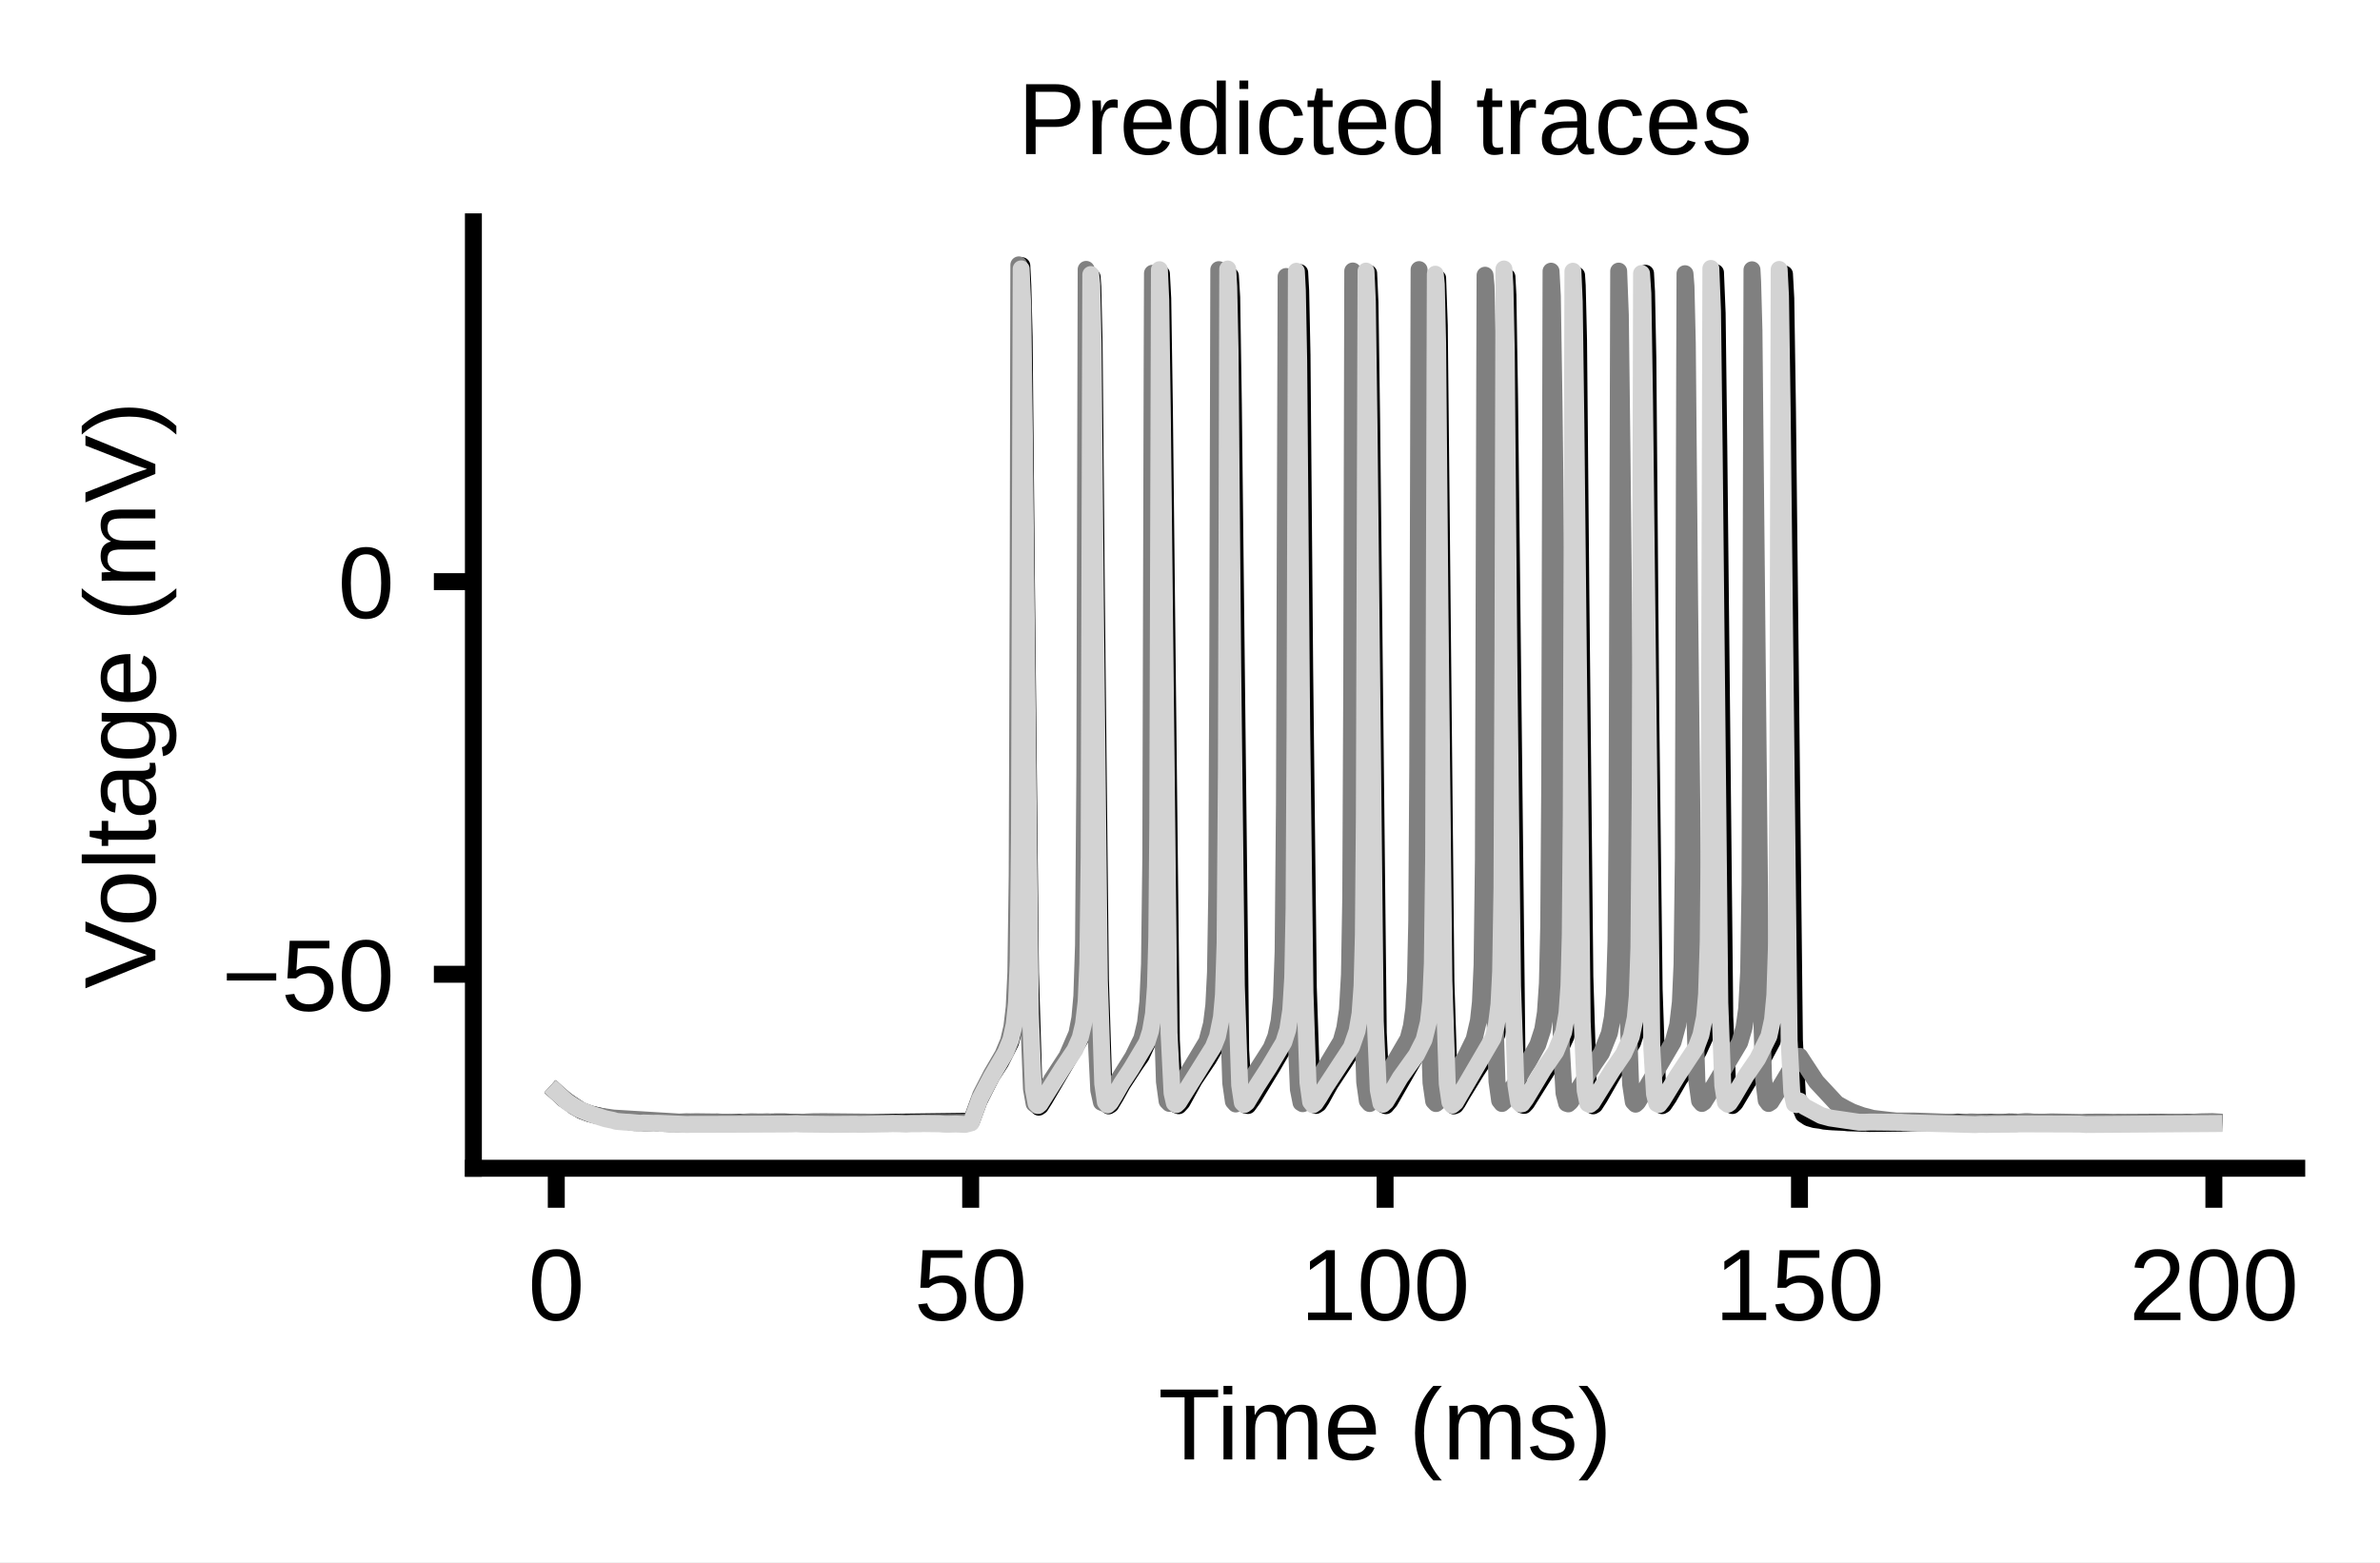
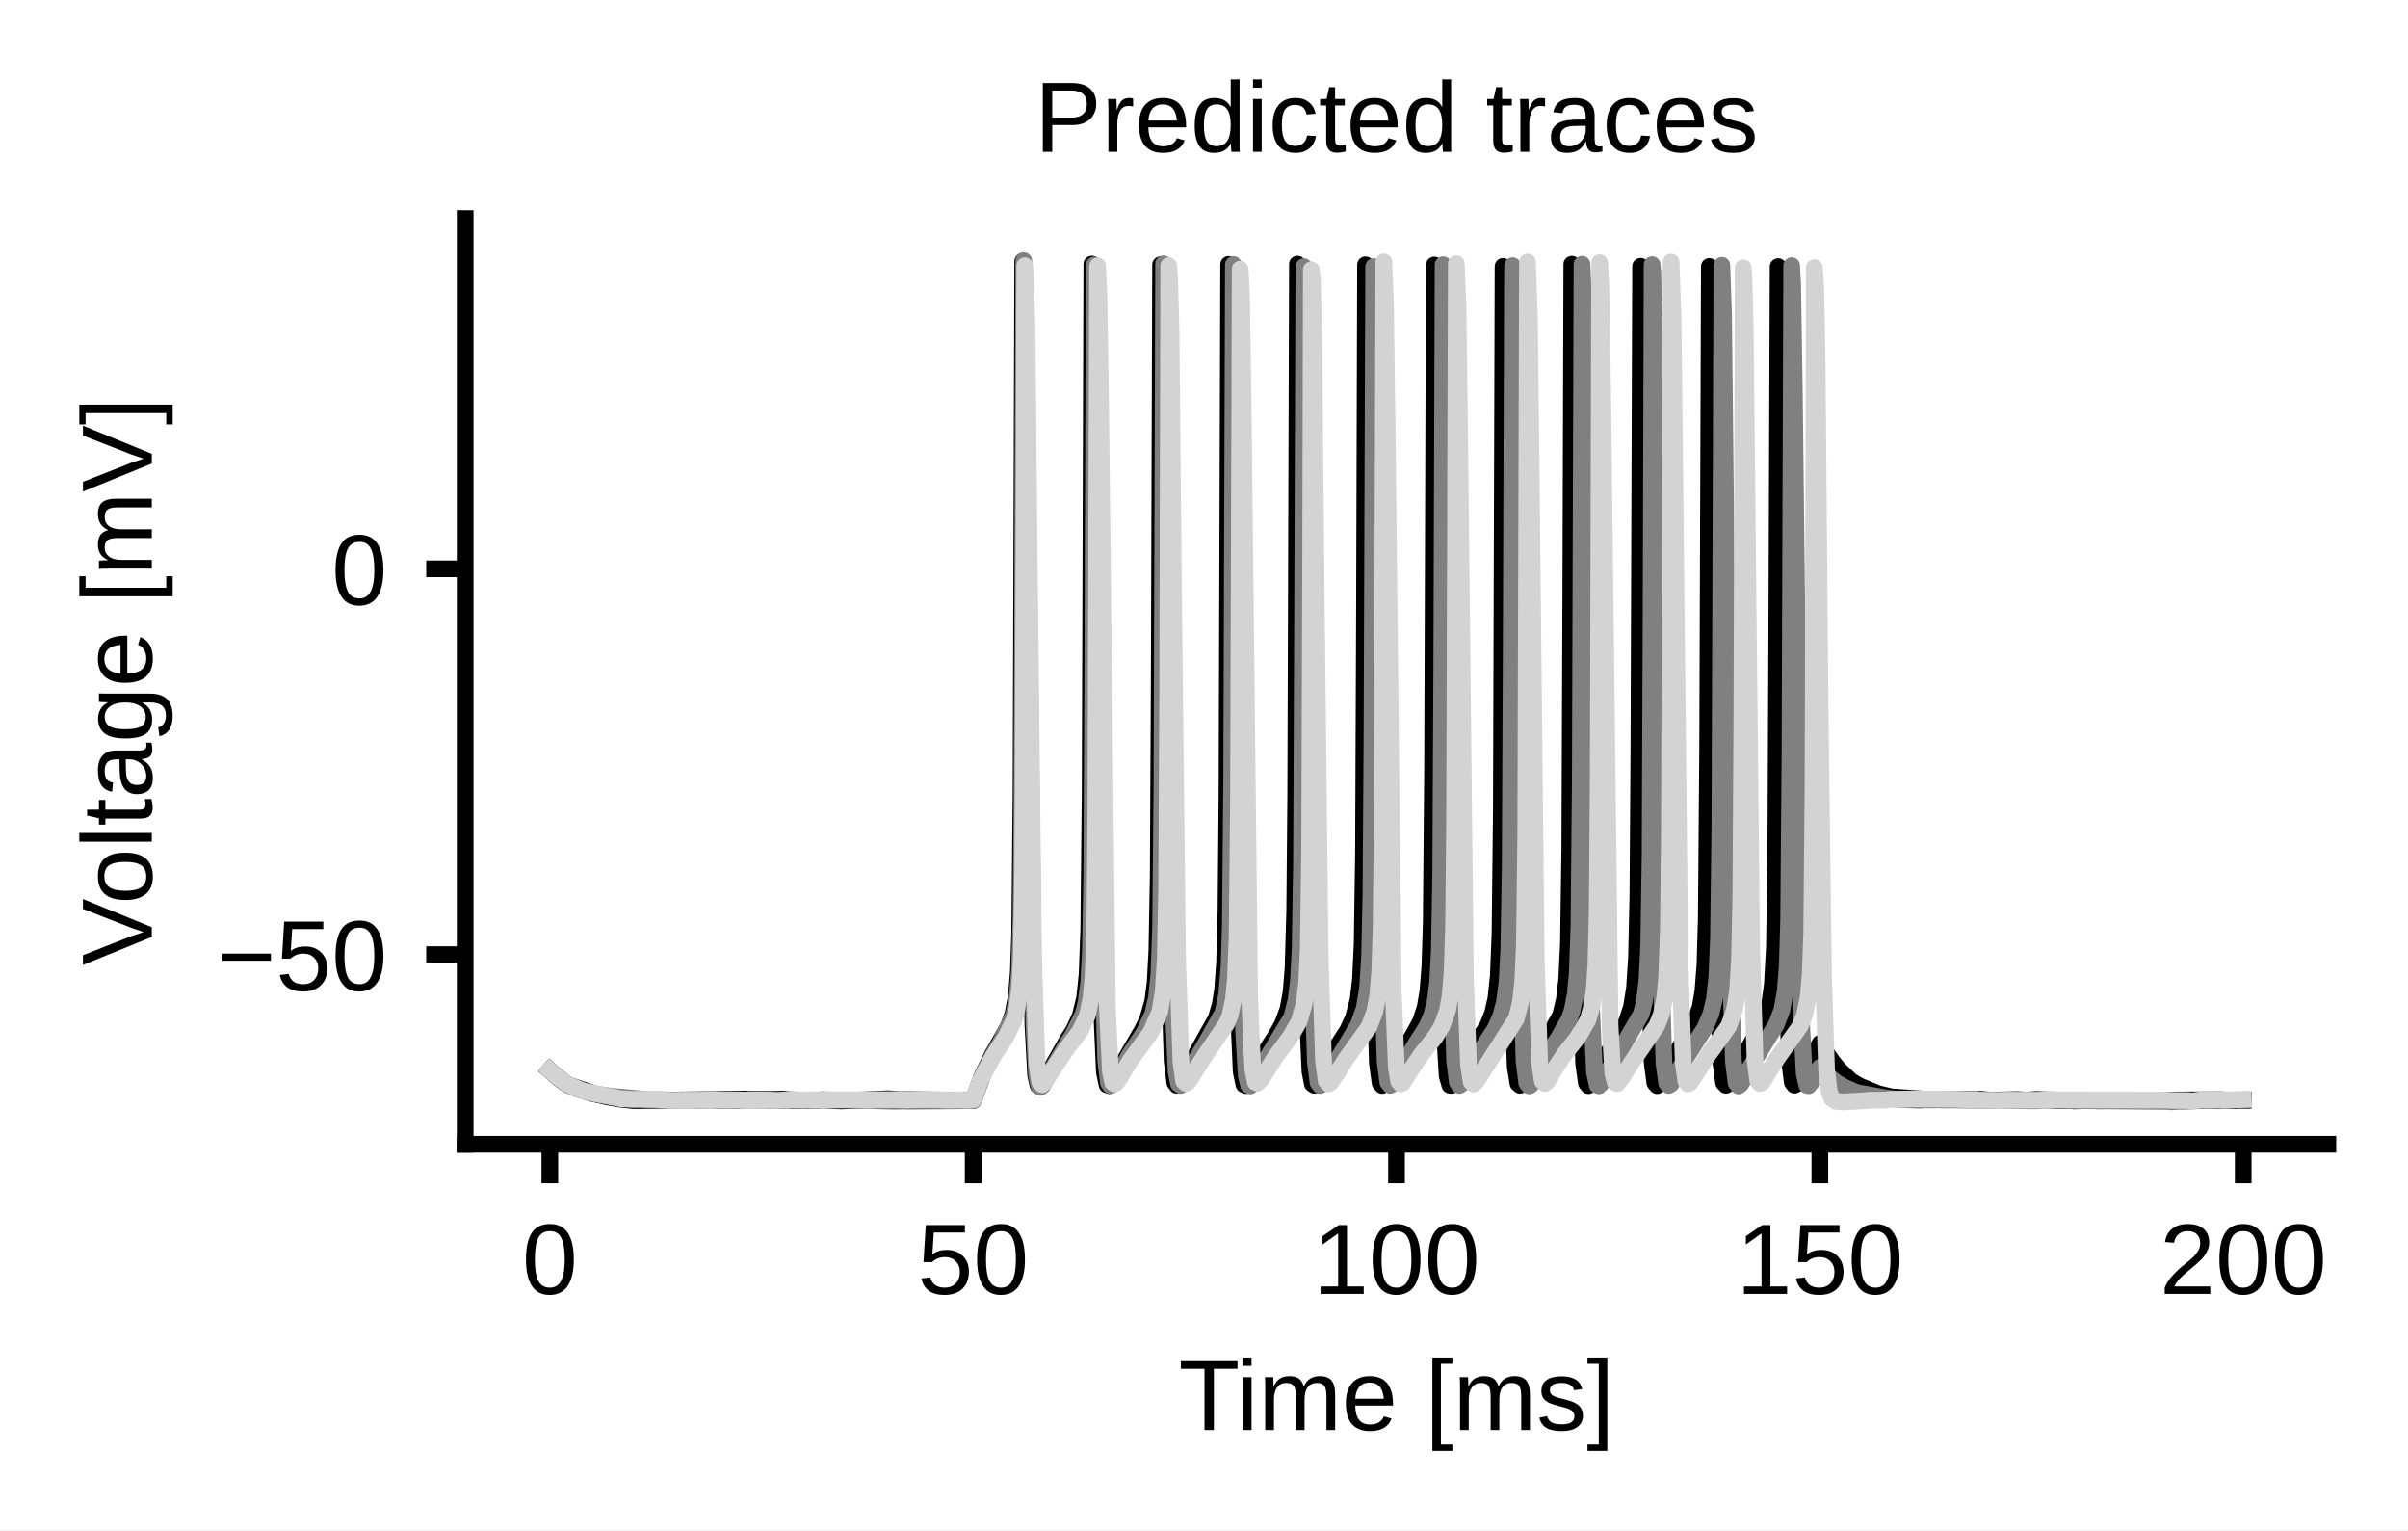
- <svg xmlns="http://www.w3.org/2000/svg" xmlns:xlink="http://www.w3.org/1999/xlink" width="210.711pt" height="138.319pt" viewBox="0 0 210.711 138.319" version="1.1">
+ <svg xmlns="http://www.w3.org/2000/svg" xmlns:xlink="http://www.w3.org/1999/xlink" width="216.403pt" height="137.464pt" viewBox="0 0 216.403 137.464" version="1.1">
  <defs>
    <style type="text/css">*{stroke-linejoin: round; stroke-linecap: butt}</style>
  </defs>
  <g id="figure_1">
    <g id="patch_1">
-       <path d="M 0 138.319  L 210.711 138.319  L 210.711 0  L 0 0  z " style="fill: #ffffff" />
+       <path d="M 0 137.464  L 216.403 137.464  L 216.403 -0  L 0 -0  z " style="fill: #ffffff" />
    </g>
    <g id="axes_1">
      <g id="patch_2">
-         <path d="M 41.912 103.442  L 203.341 103.442  L 203.341 19.642  L 41.912 19.642  z " style="fill: #ffffff" />
+         <path d="M 41.803 102.802  L 209.202 102.802  L 209.202 19.642  L 41.803 19.642  z " style="fill: #ffffff" />
      </g>
      <g id="matplotlib.axis_1">
        <g id="xtick_1">
          <g id="line2d_1">
            <defs>
-               <path id="m7cbe5fd168" d="M 0 0  L 0 3.5  " style="stroke: #000000; stroke-width: 1.5" />
+               <path id="mb605ebc0a1" d="M 0 0  L 0 3.5  " style="stroke: #000000; stroke-width: 1.5" />
            </defs>
            <g>
-               <use xlink:href="#m7cbe5fd168" x="49.25" y="103.442" style="stroke: #000000; stroke-width: 1.5" />
+               <use xlink:href="#mb605ebc0a1" x="49.412" y="102.802" style="stroke: #000000; stroke-width: 1.5" />
            </g>
          </g>
          <g id="text_1">
-             <text style="font: 9px 'Arial', sans-serif; text-anchor: middle" x="49.25" y="116.884" transform="rotate(-0 49.24986 116.8841)">0</text>
+             <text style="font: 9px 'Arial', sans-serif; text-anchor: middle" x="49.412" y="116.244" transform="rotate(-0 49.41159 116.2441)">0</text>
          </g>
        </g>
        <g id="xtick_2">
          <g id="line2d_2">
            <g>
-               <use xlink:href="#m7cbe5fd168" x="85.938" y="103.442" style="stroke: #000000; stroke-width: 1.5" />
+               <use xlink:href="#mb605ebc0a1" x="87.457" y="102.802" style="stroke: #000000; stroke-width: 1.5" />
            </g>
          </g>
          <g id="text_2">
-             <text style="font: 9px 'Arial', sans-serif; text-anchor: middle" x="85.938" y="116.884" transform="rotate(-0 85.93821 116.8841)">50</text>
+             <text style="font: 9px 'Arial', sans-serif; text-anchor: middle" x="87.457" y="116.244" transform="rotate(-0 87.45704 116.2441)">50</text>
          </g>
        </g>
        <g id="xtick_3">
          <g id="line2d_3">
            <g>
-               <use xlink:href="#m7cbe5fd168" x="122.627" y="103.442" style="stroke: #000000; stroke-width: 1.5" />
+               <use xlink:href="#mb605ebc0a1" x="125.502" y="102.802" style="stroke: #000000; stroke-width: 1.5" />
            </g>
          </g>
          <g id="text_3">
-             <text style="font: 9px 'Arial', sans-serif; text-anchor: middle" x="122.627" y="116.884" transform="rotate(-0 122.6266 116.8841)">100</text>
+             <text style="font: 9px 'Arial', sans-serif; text-anchor: middle" x="125.502" y="116.244" transform="rotate(-0 125.5025 116.2441)">100</text>
          </g>
        </g>
        <g id="xtick_4">
          <g id="line2d_4">
            <g>
-               <use xlink:href="#m7cbe5fd168" x="159.315" y="103.442" style="stroke: #000000; stroke-width: 1.5" />
+               <use xlink:href="#mb605ebc0a1" x="163.548" y="102.802" style="stroke: #000000; stroke-width: 1.5" />
            </g>
          </g>
          <g id="text_4">
-             <text style="font: 9px 'Arial', sans-serif; text-anchor: middle" x="159.315" y="116.884" transform="rotate(-0 159.3149 116.8841)">150</text>
+             <text style="font: 9px 'Arial', sans-serif; text-anchor: middle" x="163.548" y="116.244" transform="rotate(-0 163.548 116.2441)">150</text>
          </g>
        </g>
        <g id="xtick_5">
          <g id="line2d_5">
            <g>
-               <use xlink:href="#m7cbe5fd168" x="196.003" y="103.442" style="stroke: #000000; stroke-width: 1.5" />
+               <use xlink:href="#mb605ebc0a1" x="201.593" y="102.802" style="stroke: #000000; stroke-width: 1.5" />
            </g>
          </g>
          <g id="text_5">
-             <text style="font: 9px 'Arial', sans-serif; text-anchor: middle" x="196.003" y="116.884" transform="rotate(-0 196.0033 116.8841)">200</text>
+             <text style="font: 9px 'Arial', sans-serif; text-anchor: middle" x="201.593" y="116.244" transform="rotate(-0 201.5934 116.2441)">200</text>
          </g>
        </g>
        <g id="text_6">
-           <text style="font: 9px 'Arial', sans-serif; text-anchor: middle" x="122.627" y="129.225" transform="rotate(-0 122.6266 129.2245)">Time (ms)</text>
+           <text style="font: 9px 'Arial', sans-serif; text-anchor: middle" x="125.502" y="128.475" transform="rotate(-0 125.5025 128.4748)">Time [ms]</text>
        </g>
      </g>
      <g id="matplotlib.axis_2">
        <g id="ytick_1">
          <g id="line2d_6">
            <defs>
-               <path id="mbcc65dcc7c" d="M 0 0  L -3.5 0  " style="stroke: #000000; stroke-width: 1.5" />
+               <path id="mc473369869" d="M 0 0  L -3.5 0  " style="stroke: #000000; stroke-width: 1.5" />
            </defs>
            <g>
-               <use xlink:href="#mbcc65dcc7c" x="41.912" y="86.265" style="stroke: #000000; stroke-width: 1.5" />
+               <use xlink:href="#mc473369869" x="41.803" y="85.764" style="stroke: #000000; stroke-width: 1.5" />
            </g>
          </g>
          <g id="text_7">
-             <text style="font: 9px 'Arial', sans-serif; text-anchor: end" x="34.912" y="89.486" transform="rotate(-0 34.91219 89.48584)">−50</text>
+             <text style="font: 9px 'Arial', sans-serif; text-anchor: end" x="34.803" y="88.985" transform="rotate(-0 34.8025 88.98471)">−50</text>
          </g>
        </g>
        <g id="ytick_2">
          <g id="line2d_7">
            <g>
-               <use xlink:href="#mbcc65dcc7c" x="41.912" y="51.498" style="stroke: #000000; stroke-width: 1.5" />
+               <use xlink:href="#mc473369869" x="41.803" y="51.103" style="stroke: #000000; stroke-width: 1.5" />
            </g>
          </g>
          <g id="text_8">
-             <text style="font: 9px 'Arial', sans-serif; text-anchor: end" x="34.912" y="54.719" transform="rotate(-0 34.91219 54.71871)">0</text>
+             <text style="font: 9px 'Arial', sans-serif; text-anchor: end" x="34.803" y="54.324" transform="rotate(-0 34.8025 54.32385)">0</text>
          </g>
        </g>
        <g id="text_9">
-           <text style="font: 9px 'Arial', sans-serif; text-anchor: middle" x="13.752" y="61.542" transform="rotate(-90 13.75172 61.54203)">Voltage (mV)</text>
+           <text style="font: 9px 'Arial', sans-serif; text-anchor: middle" x="13.642" y="61.222" transform="rotate(-90 13.64203 61.22203)">Voltage [mV]</text>
        </g>
      </g>
      <g id="line2d_8">
-         <path d="M 49.25 96.695  L 49.896 97.306  L 51.452 98.333  L 51.98 98.529  L 52.244 98.631  L 52.978 98.796  L 53.741 98.985  L 56.09 99.387  L 59.319 99.483  L 59.525 99.479  L 59.965 99.489  L 60.523 99.503  L 60.846 99.456  L 61.403 99.434  L 62.901 99.443  L 64.457 99.397  L 64.926 99.376  L 65.367 99.37  L 68.244 99.354  L 68.625 99.347  L 69.506 99.348  L 70.68 99.389  L 71.267 99.429  L 73.498 99.465  L 73.821 99.471  L 74.203 99.472  L 74.438 99.5  L 74.907 99.447  L 75.348 99.475  L 75.729 99.422  L 76.14 99.443  L 76.816 99.383  L 77.344 99.389  L 86.004 99.281  L 86.679 97.468  L 87.795 95.272  L 88.588 94.052  L 89.468 92.299  L 89.791 91.077  L 90.026 89.272  L 90.173 86.572  L 90.29 79.866  L 90.378 60.758  L 90.466 23.523  L 90.555 25.272  L 90.672 29.812  L 90.877 51.899  L 91.23 86.127  L 91.523 95.954  L 91.758 97.766  L 91.964 98.034  L 92.11 97.935  L 92.492 97.333  L 95.721 91.831  L 96.044 90.483  L 96.25 88.637  L 96.396 85.286  L 96.514 76.014  L 96.631 34.256  L 96.69 24.531  L 96.749 25.378  L 96.866 30.406  L 97.072 53.337  L 97.424 86.73  L 97.718 96.01  L 97.952 97.682  L 98.158 97.918  L 98.334 97.808  L 98.774 97.077  L 99.361 96.012  L 100.477 94.307  L 101.035 93.506  L 102.004 91.401  L 102.268 90.021  L 102.473 87.515  L 102.591 83.501  L 102.708 68.334  L 102.826 24.241  L 102.943 26.429  L 103.09 36.164  L 103.706 92.101  L 103.941 96.775  L 104.176 97.832  L 104.352 97.906  L 104.646 97.586  L 105.732 95.613  L 106.994 93.74  L 107.787 92.367  L 108.198 91.064  L 108.433 89.561  L 108.609 86.906  L 108.726 81.74  L 108.814 69.065  L 108.932 24.42  L 109.049 26.34  L 109.196 35.887  L 109.842 92.989  L 110.077 97.011  L 110.311 97.86  L 110.488 97.886  L 110.957 97.238  L 112.66 94.434  L 114.04 92.05  L 114.363 90.904  L 114.598 89.172  L 114.744 86.69  L 114.862 81.062  L 114.95 66.807  L 115.067 24.134  L 115.155 25.744  L 115.273 31.441  L 115.508 59.25  L 115.831 87.427  L 116.124 96.189  L 116.359 97.713  L 116.506 97.882  L 116.535 97.866  L 116.741 97.731  L 117.005 97.329  L 117.474 96.474  L 117.768 95.953  L 119.03 94.038  L 119.529 93.253  L 120.351 91.372  L 120.616 89.948  L 120.792 87.873  L 120.939 82.876  L 121.027 72.783  L 121.173 24.195  L 121.291 26.786  L 121.438 37.207  L 122.025 91.443  L 122.289 96.847  L 122.524 97.832  L 122.7 97.904  L 123.052 97.485  L 126.34 91.748  L 126.634 90.437  L 126.839 88.58  L 126.986 85.131  L 127.103 75.489  L 127.28 24.632  L 127.426 28.809  L 127.602 45.94  L 128.013 86.888  L 128.307 96.055  L 128.542 97.709  L 128.718 97.923  L 128.865 97.864  L 129.041 97.618  L 129.452 96.902  L 130.714 94.846  L 131.977 92.927  L 132.534 91.572  L 132.857 89.875  L 133.063 87.068  L 133.18 82.213  L 133.268 70.598  L 133.415 24.507  L 133.503 26.132  L 133.65 35.246  L 134.296 92.773  L 134.531 96.932  L 134.765 97.83  L 134.942 97.876  L 135.147 97.66  L 137.349 94.144  L 137.995 93.177  L 138.641 91.763  L 138.934 90.504  L 139.14 88.69  L 139.286 85.45  L 139.404 76.671  L 139.521 36.45  L 139.58 24.371  L 139.639 25.274  L 139.756 30.121  L 139.962 52.752  L 140.314 86.467  L 140.607 95.931  L 140.842 97.657  L 141.048 97.915  L 141.195 97.829  L 141.606 97.193  L 142.721 95.247  L 144.541 92.321  L 144.923 91.13  L 145.187 89.422  L 145.363 86.583  L 145.481 80.722  L 145.569 65.629  L 145.686 24.197  L 145.774 25.829  L 145.892 31.759  L 146.156 63.588  L 146.449 87.621  L 146.743 96.226  L 146.978 97.717  L 147.154 97.901  L 147.301 97.816  L 147.741 97.164  L 148.68 95.531  L 149.238 94.759  L 150.354 93.113  L 150.912 91.899  L 151.264 90.417  L 151.469 88.48  L 151.616 84.782  L 151.734 74.07  L 151.88 24.133  L 152.027 27.732  L 152.174 39.667  L 152.702 89.994  L 152.967 96.487  L 153.201 97.758  L 153.378 97.888  L 153.612 97.672  L 155.227 94.965  L 155.55 94.548  L 155.99 93.91  L 156.9 92.204  L 157.223 91.162  L 157.458 89.791  L 157.634 87.51  L 157.752 83.493  L 157.869 68.389  L 157.987 24.263  L 158.104 26.422  L 158.251 36.156  L 158.867 92.095  L 159.131 97.025  L 159.366 97.96  L 159.66 98.675  L 160.13 98.982  L 160.658 99.134  L 161.186 99.202  L 161.509 99.271  L 161.95 99.313  L 162.243 99.335  L 163.271 99.381  L 163.594 99.417  L 164.944 99.455  L 165.208 99.448  L 165.502 99.479  L 168.966 99.437  L 169.494 99.421  L 169.847 99.407  L 172.313 99.412  L 172.724 99.402  L 172.958 99.394  L 173.281 99.353  L 174.397 99.417  L 176.129 99.363  L 176.892 99.401  L 177.861 99.348  L 184.085 99.458  L 184.642 99.436  L 185.288 99.464  L 186.286 99.412  L 186.521 99.425  L 187.02 99.464  L 187.519 99.404  L 187.813 99.413  L 193.978 99.378  L 194.858 99.418  L 195.299 99.449  L 195.68 99.423  L 196.003 99.434  L 196.003 99.434  " clip-path="url(#pa72c88ce10)" style="fill: none; stroke: #000000; stroke-width: 1.5; stroke-linecap: square" />
+         <path d="M 49.412 96.162  L 50.051 96.758  L 50.508 97.107  L 51.025 97.464  L 53.521 98.294  L 54.161 98.436  L 54.556 98.532  L 55.074 98.626  L 55.561 98.722  L 56.961 98.875  L 66.581 98.75  L 66.794 98.74  L 67.038 98.74  L 67.281 98.765  L 68.712 98.766  L 69.534 98.765  L 70.326 98.742  L 70.63 98.779  L 70.874 98.793  L 71.817 98.833  L 72.274 98.849  L 72.578 98.85  L 73.096 98.826  L 73.674 98.83  L 73.979 98.805  L 75.592 98.902  L 79.824 98.711  L 80.219 98.739  L 80.859 98.794  L 81.559 98.788  L 81.863 98.785  L 85.486 98.848  L 85.79 98.857  L 86.095 98.87  L 87.465 98.874  L 88.256 96.682  L 89.2 94.721  L 90.631 92.214  L 91.026 91.106  L 91.331 89.504  L 91.514 87.391  L 91.635 83.86  L 91.757 71.289  L 91.909 23.475  L 92.031 25.83  L 92.183 35.816  L 92.823 92.003  L 93.066 96.56  L 93.279 97.509  L 93.462 97.613  L 93.644 97.448  L 94.04 96.756  L 95.897 93.484  L 96.476 92.569  L 97.084 91.267  L 97.48 89.618  L 97.693 87.56  L 97.846 83.515  L 97.967 71.454  L 98.12 23.73  L 98.241 26.223  L 98.393 36.948  L 98.972 90.129  L 99.246 96.299  L 99.489 97.462  L 99.672 97.533  L 99.916 97.252  L 102.655 92.545  L 103.112 91.631  L 103.599 89.93  L 103.812 88.256  L 103.964 85.429  L 104.086 78.706  L 104.178 61.159  L 104.299 23.786  L 104.36 24.703  L 104.482 29.888  L 104.695 53.06  L 105.06 86.517  L 105.334 95.269  L 105.578 97.259  L 105.761 97.508  L 105.974 97.385  L 106.43 96.619  L 109.292 91.501  L 109.657 90.275  L 109.87 88.945  L 110.053 86.447  L 110.175 81.891  L 110.266 71.56  L 110.418 23.76  L 110.54 26.207  L 110.692 36.943  L 111.271 90.142  L 111.545 96.285  L 111.788 97.439  L 111.971 97.526  L 112.214 97.256  L 112.701 96.363  L 113.554 94.777  L 114.711 92.975  L 115.259 91.992  L 115.746 90.661  L 116.02 89.203  L 116.202 87.049  L 116.355 81.753  L 116.446 71.156  L 116.598 23.732  L 116.72 26.275  L 116.872 37.118  L 117.45 90.18  L 117.724 96.271  L 117.938 97.373  L 118.12 97.501  L 118.364 97.251  L 118.881 96.292  L 119.855 94.497  L 121.104 92.576  L 121.621 91.463  L 122.047 89.828  L 122.26 88.009  L 122.413 84.842  L 122.534 76.66  L 122.626 54.306  L 122.717 23.796  L 122.778 24.455  L 122.9 29.112  L 123.113 51.483  L 123.478 85.889  L 123.783 95.504  L 124.026 97.303  L 124.209 97.517  L 124.391 97.409  L 124.97 96.425  L 127.131 92.753  L 127.679 91.731  L 128.075 90.501  L 128.318 89.112  L 128.501 86.83  L 128.623 82.908  L 128.745 68.867  L 128.897 23.814  L 128.988 25.583  L 129.14 35.138  L 129.81 92.618  L 130.054 96.656  L 130.297 97.496  L 130.449 97.509  L 130.723 97.178  L 131.393 95.899  L 132.246 94.426  L 133.707 92.115  L 134.133 91.035  L 134.437 89.69  L 134.65 87.692  L 134.803 83.877  L 134.924 72.923  L 135.077 23.941  L 135.229 27.161  L 135.381 39.392  L 135.899 88.546  L 136.173 95.854  L 136.416 97.34  L 136.599 97.501  L 136.873 97.231  L 140.252 91.201  L 140.587 89.791  L 140.8 87.983  L 140.952 84.729  L 141.074 76.228  L 141.165 52.851  L 141.256 23.742  L 141.317 24.517  L 141.439 29.311  L 141.652 51.91  L 142.018 86.055  L 142.322 95.572  L 142.565 97.302  L 142.748 97.534  L 142.961 97.372  L 143.327 96.748  L 143.935 95.567  L 146.188 91.774  L 146.614 90.474  L 146.888 88.783  L 147.071 85.992  L 147.193 80.487  L 147.284 67.138  L 147.436 23.931  L 147.497 24.942  L 147.619 30.588  L 147.862 58.338  L 148.197 86.996  L 148.471 95.422  L 148.715 97.28  L 148.928 97.535  L 149.111 97.394  L 149.628 96.479  L 150.968 94.078  L 152.368 91.709  L 152.794 90.474  L 153.038 89.032  L 153.22 86.67  L 153.342 82.488  L 153.464 66.983  L 153.616 23.945  L 153.677 24.951  L 153.799 30.65  L 154.042 58.432  L 154.377 87.029  L 154.651 95.434  L 154.895 97.277  L 155.108 97.502  L 155.29 97.386  L 155.991 96.134  L 157.391 93.718  L 158.761 91.228  L 159.035 90.188  L 159.278 88.45  L 159.461 85.081  L 159.583 77.47  L 159.674 56.936  L 159.796 23.958  L 159.857 24.99  L 159.979 30.7  L 160.222 58.542  L 160.557 87.029  L 160.831 95.407  L 161.075 97.25  L 161.257 97.489  L 161.44 97.407  L 161.592 97.196  L 163.571 93.723  L 163.632 93.823  L 164.241 94.743  L 164.667 95.362  L 165.245 96.073  L 166.371 97.14  L 167.133 97.574  L 168.776 98.255  L 169.659 98.464  L 169.964 98.543  L 172.825 98.74  L 173.373 98.755  L 173.86 98.803  L 174.347 98.757  L 174.865 98.792  L 175.139 98.765  L 177.727 98.788  L 177.97 98.756  L 178.396 98.798  L 178.944 98.832  L 179.37 98.827  L 181.319 98.786  L 182.171 98.838  L 182.963 98.769  L 185.52 98.878  L 186.068 98.871  L 186.403 98.901  L 187.833 98.859  L 188.016 98.866  L 188.594 98.897  L 189.234 98.878  L 189.812 98.856  L 190.482 98.884  L 191.517 98.833  L 191.76 98.845  L 192.278 98.884  L 192.796 98.824  L 193.1 98.833  L 199.493 98.799  L 200.406 98.839  L 200.863 98.87  L 201.259 98.843  L 201.593 98.854  L 201.593 98.854  " clip-path="url(#pf175744b77)" style="fill: none; stroke: #000000; stroke-width: 1.5; stroke-linecap: square" />
      </g>
      <g id="line2d_9">
-         <path d="M 49.25 96.695  L 50.835 97.998  L 51.275 98.232  L 51.892 98.5  L 52.831 98.786  L 54.299 98.997  L 54.622 99.016  L 60.141 99.352  L 60.787 99.324  L 61.11 99.333  L 61.638 99.323  L 63.282 99.342  L 63.488 99.334  L 63.752 99.356  L 64.222 99.368  L 64.633 99.359  L 65.513 99.397  L 65.836 99.363  L 66.482 99.329  L 66.923 99.335  L 67.187 99.35  L 67.598 99.349  L 67.95 99.335  L 68.244 99.374  L 70.944 99.392  L 71.385 99.349  L 72.031 99.324  L 72.97 99.318  L 76.962 99.357  L 77.755 99.398  L 79.194 99.441  L 79.898 99.415  L 80.192 99.433  L 85.946 99.382  L 86.826 96.959  L 87.766 95.132  L 88.793 93.375  L 89.292 92.18  L 89.586 90.921  L 89.791 89.181  L 89.938 86.096  L 90.055 77.528  L 90.144 50.771  L 90.202 23.451  L 90.29 25.067  L 90.378 27.551  L 90.525 39.194  L 91.054 89.573  L 91.318 96.4  L 91.553 97.718  L 91.729 97.849  L 91.934 97.653  L 92.257 97.144  L 93.138 95.56  L 94.459 93.536  L 95.34 91.503  L 95.604 90.138  L 95.78 88.188  L 95.927 83.692  L 96.044 68.469  L 96.162 23.852  L 96.279 26.318  L 96.426 35.946  L 97.042 91.762  L 97.277 96.535  L 97.512 97.594  L 97.718 97.678  L 97.982 97.385  L 98.745 96.063  L 100.301 93.571  L 101.094 91.94  L 101.416 90.571  L 101.622 88.725  L 101.769 85.356  L 101.886 75.881  L 102.004 32.549  L 102.033 24.197  L 102.121 25.365  L 102.238 30.423  L 102.444 53.436  L 102.796 86.458  L 103.09 95.77  L 103.325 97.49  L 103.53 97.699  L 103.648 97.626  L 104.235 96.664  L 105.115 95.105  L 106.847 92.217  L 107.258 90.667  L 107.464 88.998  L 107.611 86.095  L 107.728 78.735  L 107.816 57.862  L 107.904 23.875  L 107.992 25.553  L 108.11 31.03  L 108.345 58.567  L 108.668 86.896  L 108.961 95.881  L 109.196 97.522  L 109.401 97.75  L 109.578 97.638  L 110.311 96.402  L 111.016 95.181  L 112.543 92.789  L 112.954 91.762  L 113.247 90.405  L 113.453 88.365  L 113.599 84.259  L 113.717 71.104  L 113.864 24.483  L 113.981 27.016  L 114.128 37.926  L 114.686 90.267  L 114.95 96.456  L 115.185 97.636  L 115.331 97.726  L 115.625 97.437  L 116.036 96.701  L 116.829 95.376  L 118.737 92.189  L 119.06 91.016  L 119.295 89.419  L 119.471 86.299  L 119.588 79.411  L 119.676 60.235  L 119.764 23.994  L 119.852 25.39  L 119.97 30.573  L 120.175 53.705  L 120.528 86.579  L 120.821 95.816  L 121.056 97.474  L 121.261 97.711  L 121.438 97.575  L 121.819 96.934  L 122.406 95.866  L 124.667 91.976  L 124.96 90.844  L 125.166 89.327  L 125.313 86.934  L 125.43 81.552  L 125.518 67.935  L 125.636 23.871  L 125.724 25.563  L 125.841 31.046  L 126.076 58.551  L 126.399 86.94  L 126.692 95.876  L 126.927 97.499  L 127.133 97.715  L 127.338 97.544  L 128.043 96.299  L 128.953 94.791  L 129.716 93.645  L 130.509 92.016  L 130.89 90.38  L 131.067 88.742  L 131.213 85.422  L 131.331 76.139  L 131.448 33.338  L 131.478 24.37  L 131.566 25.324  L 131.683 30.329  L 131.889 53.265  L 132.241 86.391  L 132.534 95.75  L 132.769 97.452  L 132.975 97.708  L 133.21 97.507  L 133.679 96.719  L 134.971 94.537  L 135.294 94.042  L 136.145 92.507  L 136.586 91.138  L 136.82 89.671  L 136.997 87.07  L 137.114 82.001  L 137.202 69.414  L 137.32 24.012  L 137.437 26.216  L 137.584 35.657  L 138.23 92.618  L 138.464 96.774  L 138.699 97.693  L 138.846 97.743  L 139.052 97.559  L 141.136 94.193  L 141.782 93.253  L 142.486 91.485  L 142.75 90.079  L 142.927 88.053  L 143.073 83.194  L 143.161 73.249  L 143.308 24.005  L 143.455 27.852  L 143.602 40.069  L 144.101 88.582  L 144.365 95.994  L 144.6 97.552  L 144.805 97.769  L 144.982 97.609  L 145.363 96.98  L 148.123 92.274  L 148.534 90.75  L 148.769 88.738  L 148.915 85.378  L 149.033 75.968  L 149.15 32.746  L 149.18 24.236  L 149.268 25.354  L 149.385 30.391  L 149.591 53.366  L 149.943 86.408  L 150.236 95.773  L 150.471 97.472  L 150.677 97.707  L 150.853 97.587  L 151.381 96.745  L 154.023 92.311  L 154.405 90.995  L 154.64 89.305  L 154.816 85.999  L 154.933 78.347  L 155.022 56.419  L 155.11 23.888  L 155.168 24.925  L 155.286 29.262  L 155.462 47.025  L 155.844 85.532  L 156.137 95.525  L 156.372 97.433  L 156.577 97.709  L 156.783 97.578  L 157.223 96.878  L 158.456 94.811  L 159.337 93.533  L 159.777 94.212  L 160.805 95.776  L 162.625 97.734  L 163.388 98.159  L 163.975 98.456  L 164.885 98.785  L 165.326 98.895  L 165.795 99.023  L 167.175 99.186  L 167.88 99.26  L 169.406 99.26  L 170.346 99.291  L 173.487 99.409  L 174.456 99.343  L 174.749 99.351  L 175.659 99.388  L 175.894 99.379  L 176.393 99.401  L 176.54 99.384  L 177.039 99.376  L 178.301 99.379  L 178.624 99.366  L 179.329 99.315  L 179.652 99.322  L 180.063 99.357  L 180.973 99.364  L 181.619 99.338  L 184.319 99.389  L 184.848 99.363  L 186.198 99.355  L 188.018 99.393  L 188.194 99.401  L 188.429 99.405  L 188.693 99.409  L 189.281 99.433  L 190.337 99.445  L 191.189 99.425  L 191.512 99.407  L 192.04 99.373  L 193.156 99.368  L 193.391 99.384  L 193.596 99.389  L 193.86 99.385  L 194.829 99.333  L 195.856 99.314  L 196.003 99.323  L 196.003 99.323  " clip-path="url(#pa72c88ce10)" style="fill: none; stroke: #808080; stroke-width: 1.5; stroke-linecap: square" />
+         <path d="M 49.412 96.162  L 50.812 97.307  L 51.482 97.656  L 51.908 97.838  L 53.186 98.249  L 55.043 98.5  L 58.301 98.792  L 58.788 98.793  L 59.671 98.798  L 59.975 98.817  L 60.828 98.844  L 61.284 98.812  L 61.619 98.83  L 62.137 98.815  L 62.745 98.87  L 63.933 98.827  L 64.633 98.877  L 65.485 98.864  L 65.942 98.877  L 66.185 98.881  L 66.642 98.85  L 67.068 98.828  L 68.438 98.842  L 68.803 98.829  L 69.108 98.867  L 71.909 98.886  L 72.365 98.843  L 73.035 98.818  L 74.009 98.812  L 78.149 98.85  L 78.971 98.891  L 80.463 98.936  L 81.194 98.91  L 81.498 98.929  L 87.465 98.877  L 88.408 96.351  L 89.443 94.395  L 89.87 93.712  L 91.087 91.208  L 91.392 89.741  L 91.605 87.413  L 91.757 82.254  L 91.848 71.492  L 92.001 23.422  L 92.122 25.794  L 92.275 35.736  L 92.914 91.959  L 93.157 96.603  L 93.37 97.583  L 93.553 97.645  L 93.705 97.53  L 94.345 96.392  L 95.928 93.73  L 96.354 93.085  L 97.328 91.139  L 97.602 90.099  L 97.846 88.221  L 97.998 85.363  L 98.12 78.398  L 98.211 60.014  L 98.333 23.811  L 98.393 24.753  L 98.515 30.061  L 98.728 53.376  L 99.063 85.031  L 99.368 95.266  L 99.611 97.252  L 99.794 97.541  L 100.068 97.36  L 100.403 96.799  L 101.438 94.865  L 102.808 92.783  L 103.599 91.096  L 103.934 89.619  L 104.147 87.515  L 104.299 83.36  L 104.421 70.742  L 104.573 23.706  L 104.695 26.34  L 104.847 37.277  L 105.426 90.27  L 105.7 96.3  L 105.913 97.375  L 106.095 97.519  L 106.248 97.393  L 106.948 96.137  L 108.257 93.906  L 109.901 90.989  L 110.236 89.388  L 110.449 86.901  L 110.57 83.085  L 110.692 69.585  L 110.844 23.769  L 110.936 25.46  L 111.088 34.795  L 111.758 92.557  L 112.001 96.654  L 112.214 97.498  L 112.367 97.56  L 112.641 97.297  L 113.371 95.928  L 114.071 94.719  L 116.081 91.399  L 116.476 89.855  L 116.689 88.119  L 116.842 85.106  L 116.963 77.475  L 117.055 56.884  L 117.176 23.957  L 117.237 24.951  L 117.359 30.663  L 117.603 58.456  L 117.938 87.027  L 118.212 95.419  L 118.455 97.272  L 118.638 97.521  L 118.851 97.389  L 119.064 97.093  L 122.078 92.072  L 122.595 90.611  L 122.9 88.779  L 123.082 85.964  L 123.204 80.363  L 123.295 66.649  L 123.448 23.959  L 123.509 24.954  L 123.63 30.691  L 123.874 58.492  L 124.209 87.064  L 124.483 95.41  L 124.726 97.247  L 124.939 97.511  L 125.092 97.41  L 125.396 96.947  L 126.979 94.2  L 128.258 92.173  L 128.684 91.154  L 128.988 89.935  L 129.201 88.219  L 129.353 85.369  L 129.475 78.448  L 129.567 60.266  L 129.688 23.786  L 129.749 24.751  L 129.871 30.04  L 130.084 53.327  L 130.419 85.014  L 130.723 95.277  L 130.967 97.234  L 131.15 97.517  L 131.363 97.375  L 131.85 96.579  L 132.702 95.009  L 133.829 93.239  L 134.346 92.458  L 134.864 91.297  L 135.198 90.062  L 135.442 88.172  L 135.594 85.249  L 135.716 78.053  L 135.807 58.924  L 135.929 23.874  L 135.99 24.837  L 136.112 30.312  L 136.325 53.849  L 136.66 85.215  L 136.964 95.372  L 137.208 97.298  L 137.421 97.558  L 137.573 97.469  L 138.212 96.339  L 138.882 95.069  L 139.582 93.945  L 140.008 93.334  L 141.013 91.563  L 141.287 90.777  L 141.561 89.382  L 141.744 87.47  L 141.896 83.224  L 142.018 70.19  L 142.17 23.743  L 142.292 26.443  L 142.444 37.585  L 143.022 90.415  L 143.296 96.351  L 143.54 97.498  L 143.692 97.55  L 143.935 97.313  L 144.818 95.729  L 147.497 91.099  L 147.771 90.01  L 148.015 88.065  L 148.167 84.918  L 148.289 76.884  L 148.38 54.926  L 148.471 23.781  L 148.532 24.419  L 148.654 28.959  L 148.837 47.168  L 149.232 85.774  L 149.537 95.511  L 149.78 97.304  L 149.963 97.515  L 150.176 97.384  L 150.846 96.195  L 151.516 95.01  L 153.22 92.346  L 153.768 91.058  L 154.073 89.751  L 154.286 87.814  L 154.438 84.238  L 154.56 74.303  L 154.742 23.839  L 154.895 28.278  L 155.077 45.672  L 155.504 86.732  L 155.778 95.356  L 156.021 97.296  L 156.234 97.564  L 156.447 97.39  L 157.239 95.974  L 158.67 93.599  L 159.644 92.027  L 160.131 90.737  L 160.435 89.078  L 160.618 86.766  L 160.74 82.704  L 160.861 67.914  L 161.014 23.874  L 161.105 25.699  L 161.257 35.477  L 161.896 91.818  L 162.14 96.441  L 162.384 97.503  L 162.536 97.544  L 162.931 97.061  L 163.571 95.884  L 163.662 96.014  L 164.332 96.706  L 165.032 97.26  L 165.824 97.715  L 166.219 97.881  L 166.615 98.063  L 166.98 98.182  L 167.559 98.285  L 169.507 98.647  L 170.177 98.714  L 170.603 98.757  L 171.121 98.776  L 172.521 98.847  L 172.886 98.807  L 173.799 98.812  L 174.195 98.799  L 174.713 98.827  L 175.23 98.819  L 175.778 98.819  L 178.609 98.868  L 179.005 98.818  L 182.323 98.892  L 182.597 98.895  L 183.054 98.89  L 183.45 98.849  L 184.333 98.8  L 185.642 98.866  L 194.835 98.95  L 195.17 98.984  L 195.779 98.941  L 196.175 98.946  L 197.575 98.882  L 198.519 98.884  L 198.884 98.88  L 199.097 98.885  L 199.371 98.88  L 200.376 98.828  L 201.441 98.808  L 201.593 98.817  L 201.593 98.817  " clip-path="url(#pf175744b77)" style="fill: none; stroke: #808080; stroke-width: 1.5; stroke-linecap: square" />
      </g>
      <g id="line2d_10">
-         <path d="M 49.25 96.695  L 49.896 97.305  L 50.277 97.623  L 51.275 98.219  L 52.068 98.541  L 52.45 98.697  L 53.595 99.06  L 54.27 99.198  L 54.563 99.29  L 55.356 99.357  L 55.738 99.373  L 56.677 99.46  L 56.971 99.436  L 57.851 99.463  L 58.204 99.456  L 60.875 99.569  L 61.139 99.554  L 64.31 99.55  L 70.005 99.522  L 70.504 99.5  L 70.886 99.527  L 72.706 99.548  L 73.175 99.553  L 73.557 99.559  L 75.788 99.541  L 75.994 99.557  L 78.577 99.513  L 79.017 99.493  L 79.575 99.503  L 80.221 99.534  L 80.691 99.502  L 81.454 99.501  L 81.718 99.487  L 82.922 99.502  L 83.127 99.502  L 83.597 99.54  L 84.096 99.541  L 84.625 99.524  L 85.446 99.562  L 85.975 99.423  L 86.738 97.318  L 87.766 95.351  L 89.028 93.196  L 89.498 92.042  L 89.791 90.715  L 89.997 88.782  L 90.144 85.075  L 90.261 73.606  L 90.408 23.807  L 90.555 27.191  L 90.701 38.787  L 91.23 89.739  L 91.494 96.448  L 91.729 97.714  L 91.905 97.894  L 92.081 97.746  L 94.077 94.578  L 95.164 92.958  L 95.633 91.892  L 95.927 90.678  L 96.162 88.683  L 96.308 85.314  L 96.426 75.915  L 96.543 33.156  L 96.573 24.309  L 96.661 25.173  L 96.778 30.313  L 96.984 53.656  L 97.336 86.825  L 97.629 95.944  L 97.864 97.593  L 98.07 97.843  L 98.305 97.623  L 98.657 97.043  L 99.303 95.915  L 100.154 94.621  L 101.534 92.311  L 101.857 91.293  L 102.121 89.776  L 102.297 87.36  L 102.415 82.982  L 102.503 72.876  L 102.649 23.88  L 102.767 26.559  L 102.914 37.165  L 103.501 91.465  L 103.765 96.782  L 103.97 97.679  L 104.147 97.807  L 104.352 97.612  L 107.405 92.723  L 107.787 91.777  L 108.139 90.068  L 108.315 88.096  L 108.462 83.507  L 108.579 68.065  L 108.697 23.82  L 108.785 25.38  L 108.902 30.979  L 109.137 58.913  L 109.46 87.262  L 109.754 96.088  L 109.989 97.635  L 110.165 97.804  L 110.4 97.621  L 111.28 96.152  L 112.337 94.512  L 113.658 92.294  L 114.01 91.169  L 114.275 89.442  L 114.451 86.543  L 114.568 80.458  L 114.656 64.403  L 114.774 24.018  L 114.862 25.7  L 114.979 31.955  L 115.243 64.289  L 115.537 87.881  L 115.801 95.86  L 116.036 97.571  L 116.242 97.827  L 116.447 97.674  L 116.799 97.148  L 117.357 96.213  L 119.647 92.724  L 120.146 91.288  L 120.41 89.758  L 120.586 87.3  L 120.704 82.773  L 120.792 72.188  L 120.939 24.005  L 121.056 26.657  L 121.203 37.461  L 121.761 90.408  L 122.025 96.509  L 122.26 97.695  L 122.436 97.779  L 122.7 97.544  L 123.199 96.716  L 123.962 95.418  L 125.166 93.735  L 125.401 93.411  L 126.076 92.068  L 126.458 90.525  L 126.663 88.683  L 126.81 85.293  L 126.927 75.828  L 127.045 32.933  L 127.074 24.279  L 127.162 25.176  L 127.28 30.363  L 127.485 53.752  L 127.837 86.841  L 128.131 95.964  L 128.366 97.591  L 128.571 97.861  L 128.865 97.61  L 132.182 91.924  L 132.476 90.792  L 132.711 88.926  L 132.857 86.027  L 132.975 78.641  L 133.063 57.929  L 133.151 23.819  L 133.239 25.378  L 133.356 30.993  L 133.591 58.942  L 133.914 87.303  L 134.208 96.057  L 134.443 97.575  L 134.619 97.757  L 134.765 97.734  L 135.088 97.291  L 136.644 94.701  L 137.731 93.122  L 138.435 91.393  L 138.729 89.713  L 138.905 87.275  L 139.022 82.742  L 139.11 72.1  L 139.257 24.018  L 139.374 26.704  L 139.521 37.582  L 140.079 90.486  L 140.343 96.568  L 140.578 97.714  L 140.754 97.8  L 140.96 97.633  L 142.75 94.764  L 143.749 93.303  L 144.424 91.791  L 144.776 90.124  L 144.952 88.221  L 145.099 83.903  L 145.216 69.935  L 145.334 24.218  L 145.451 25.992  L 145.598 35.466  L 146.244 92.857  L 146.479 96.869  L 146.684 97.709  L 146.89 97.804  L 147.183 97.422  L 147.624 96.704  L 148.534 95.222  L 150.178 92.734  L 150.589 91.64  L 150.912 90.053  L 151.088 88.042  L 151.235 83.353  L 151.323 74.005  L 151.469 23.77  L 151.616 27.556  L 151.763 39.789  L 152.262 88.789  L 152.526 96.11  L 152.761 97.613  L 152.967 97.777  L 153.113 97.677  L 153.407 97.233  L 154.581 95.251  L 155.609 93.755  L 156.607 91.749  L 156.93 90.279  L 157.135 88.115  L 157.282 83.572  L 157.399 68.441  L 157.517 23.859  L 157.634 26.196  L 157.781 36.103  L 158.398 92.117  L 158.632 96.693  L 158.867 97.743  L 159.043 97.807  L 159.249 97.625  L 159.337 97.5  L 159.396 97.584  L 159.748 97.975  L 161.245 98.778  L 162.038 98.993  L 164.592 99.368  L 165.061 99.37  L 165.619 99.35  L 168.32 99.376  L 168.555 99.394  L 168.995 99.413  L 169.201 99.427  L 174.896 99.576  L 175.16 99.56  L 175.424 99.549  L 175.865 99.565  L 176.158 99.552  L 178.507 99.536  L 178.742 99.513  L 183.879 99.53  L 184.143 99.533  L 184.642 99.569  L 196.003 99.486  L 196.003 99.486  " clip-path="url(#pa72c88ce10)" style="fill: none; stroke: #d3d3d3; stroke-width: 1.5; stroke-linecap: square" />
+         <path d="M 49.412 96.162  L 50.051 96.749  L 50.934 97.387  L 52.456 98.026  L 55.774 98.709  L 56.231 98.73  L 57.022 98.774  L 57.388 98.759  L 58.027 98.763  L 58.849 98.775  L 59.458 98.811  L 60.432 98.867  L 60.736 98.856  L 62.745 98.835  L 62.928 98.84  L 63.415 98.817  L 64.146 98.786  L 64.572 98.818  L 64.937 98.828  L 68.925 98.818  L 69.23 98.837  L 69.808 98.859  L 70.386 98.824  L 70.721 98.837  L 71.178 98.783  L 72.091 98.817  L 79.945 98.788  L 80.28 98.781  L 80.859 98.791  L 81.528 98.822  L 82.015 98.79  L 82.807 98.79  L 83.081 98.776  L 84.329 98.792  L 84.542 98.792  L 85.029 98.829  L 85.547 98.829  L 86.095 98.812  L 86.917 98.847  L 87.465 98.81  L 88.104 97.062  L 89.23 94.934  L 90.387 93.18  L 91.118 91.683  L 91.392 90.652  L 91.635 88.818  L 91.787 85.977  L 91.909 78.404  L 92.001 55.215  L 92.092 23.876  L 92.153 24.519  L 92.305 30.156  L 92.518 52.698  L 92.883 85.966  L 93.188 95.525  L 93.431 97.19  L 93.644 97.447  L 93.827 97.3  L 95.745 94.373  L 97.054 92.653  L 97.724 91.201  L 98.059 89.629  L 98.241 87.643  L 98.393 82.824  L 98.485 72.863  L 98.637 23.898  L 98.759 26.406  L 98.911 36.45  L 99.52 90.604  L 99.794 96.263  L 100.007 97.272  L 100.159 97.377  L 100.372 97.25  L 100.677 96.777  L 101.59 95.234  L 102.442 94.082  L 103.417 92.75  L 104.238 90.866  L 104.543 89.015  L 104.726 86.048  L 104.847 79.578  L 104.939 61.651  L 105.03 23.879  L 105.121 25.136  L 105.243 29.976  L 105.456 52.584  L 105.821 85.897  L 106.126 95.384  L 106.369 97.132  L 106.583 97.334  L 106.765 97.222  L 107.191 96.59  L 107.952 95.342  L 108.287 94.827  L 110.236 91.979  L 110.54 91.211  L 110.844 89.801  L 111.027 88.016  L 111.179 84.114  L 111.301 71.827  L 111.453 24.182  L 111.575 26.606  L 111.727 37.037  L 112.306 89.69  L 112.58 96.034  L 112.823 97.225  L 113.006 97.316  L 113.31 97.022  L 113.706 96.406  L 114.589 94.999  L 115.989 93.101  L 116.75 91.764  L 117.207 90.147  L 117.42 88.366  L 117.572 85.204  L 117.694 76.428  L 117.785 50.128  L 117.846 24.244  L 117.938 25.045  L 118.059 29.772  L 118.272 52.151  L 118.638 85.721  L 118.942 95.36  L 119.186 97.123  L 119.399 97.383  L 119.581 97.259  L 120.16 96.429  L 120.89 95.232  L 123.021 92.277  L 123.539 90.91  L 123.813 89.47  L 123.996 87.237  L 124.117 83.28  L 124.209 74.322  L 124.361 23.536  L 124.513 27.257  L 124.665 38.784  L 125.213 89.131  L 125.487 95.894  L 125.7 97.154  L 125.883 97.38  L 126.066 97.289  L 126.766 96.158  L 127.77 94.674  L 128.318 93.997  L 128.988 93.16  L 129.597 92.145  L 130.084 90.792  L 130.328 89.418  L 130.51 87.152  L 130.632 83.03  L 130.723 73.541  L 130.876 23.695  L 131.028 27.455  L 131.18 39.276  L 131.698 88.032  L 131.972 95.638  L 132.215 97.213  L 132.428 97.399  L 132.672 97.179  L 136.264 91.52  L 136.629 90.097  L 136.842 88.249  L 136.995 84.847  L 137.116 74.991  L 137.269 23.544  L 137.451 28.555  L 137.634 45.535  L 138.06 86.227  L 138.364 95.497  L 138.608 97.143  L 138.821 97.342  L 139.065 97.161  L 139.795 95.922  L 140.648 94.632  L 141.865 93.102  L 142.718 91.595  L 143.053 90.427  L 143.266 88.975  L 143.418 86.721  L 143.54 81.784  L 143.631 69.454  L 143.753 23.601  L 143.875 25.951  L 144.027 35.086  L 144.696 92.195  L 144.94 96.428  L 145.153 97.262  L 145.336 97.354  L 145.732 96.882  L 146.645 95.423  L 147.497 94.203  L 148.898 92.14  L 149.293 91.151  L 149.598 89.706  L 149.78 87.82  L 149.933 83.464  L 150.024 74.944  L 150.176 23.547  L 150.359 28.564  L 150.541 45.555  L 150.968 86.188  L 151.272 95.496  L 151.516 97.177  L 151.698 97.383  L 151.85 97.311  L 152.338 96.614  L 153.433 94.876  L 153.89 94.261  L 155.351 92.196  L 155.869 90.758  L 156.143 89.097  L 156.325 86.306  L 156.447 80.413  L 156.539 64.649  L 156.66 24.065  L 156.721 24.891  L 156.843 29.401  L 157.026 47.422  L 157.421 85.408  L 157.726 95.27  L 157.969 97.118  L 158.152 97.343  L 158.365 97.245  L 159.248 95.828  L 159.765 95.007  L 161.775 92.187  L 162.17 91.195  L 162.505 89.544  L 162.688 87.442  L 162.81 83.882  L 162.931 70.768  L 163.053 24.052  L 163.175 25.783  L 163.297 32.008  L 163.571 63.909  L 163.875 87.742  L 164.149 96.084  L 164.393 98.091  L 164.636 98.704  L 164.971 98.94  L 165.58 99.001  L 167.65 98.881  L 167.985 98.841  L 169.568 98.828  L 169.811 98.77  L 171.912 98.72  L 172.247 98.727  L 174.104 98.736  L 174.53 98.741  L 174.895 98.741  L 175.778 98.752  L 177.026 98.808  L 179.584 98.874  L 180.405 98.838  L 183.419 98.833  L 183.785 98.801  L 184.515 98.801  L 184.82 98.811  L 192.917 98.823  L 193.465 98.821  L 194.653 98.828  L 195.261 98.856  L 196.601 98.871  L 197.088 98.903  L 197.879 98.805  L 198.336 98.827  L 199.432 98.78  L 199.797 98.814  L 201.289 98.791  L 201.593 98.773  L 201.593 98.773  " clip-path="url(#pf175744b77)" style="fill: none; stroke: #d3d3d3; stroke-width: 1.5; stroke-linecap: square" />
      </g>
      <g id="patch_3">
-         <path d="M 41.912 103.442  L 41.912 19.642  " style="fill: none; stroke: #000000; stroke-width: 1.5; stroke-linejoin: miter; stroke-linecap: square" />
+         <path d="M 41.803 102.802  L 41.803 19.642  " style="fill: none; stroke: #000000; stroke-width: 1.5; stroke-linejoin: miter; stroke-linecap: square" />
      </g>
      <g id="patch_4">
-         <path d="M 41.912 103.442  L 203.341 103.442  " style="fill: none; stroke: #000000; stroke-width: 1.5; stroke-linejoin: miter; stroke-linecap: square" />
+         <path d="M 41.803 102.802  L 209.202 102.802  " style="fill: none; stroke: #000000; stroke-width: 1.5; stroke-linejoin: miter; stroke-linecap: square" />
      </g>
      <g id="text_10">
-         <text style="font: 9px 'Arial', sans-serif; text-anchor: middle" x="122.627" y="13.642" transform="rotate(-0 122.6266 13.64203)">Predicted traces</text>
+         <text style="font: 9px 'Arial', sans-serif; text-anchor: middle" x="125.502" y="13.642" transform="rotate(-0 125.5025 13.64203)">Predicted traces</text>
      </g>
    </g>
  </g>
  <defs>
-     <clipPath id="pa72c88ce10">
-       <rect x="41.912" y="19.642" width="161.429" height="83.8" />
+     <clipPath id="pf175744b77">
+       <rect x="41.803" y="19.642" width="167.4" height="83.16" />
    </clipPath>
  </defs>
</svg>
